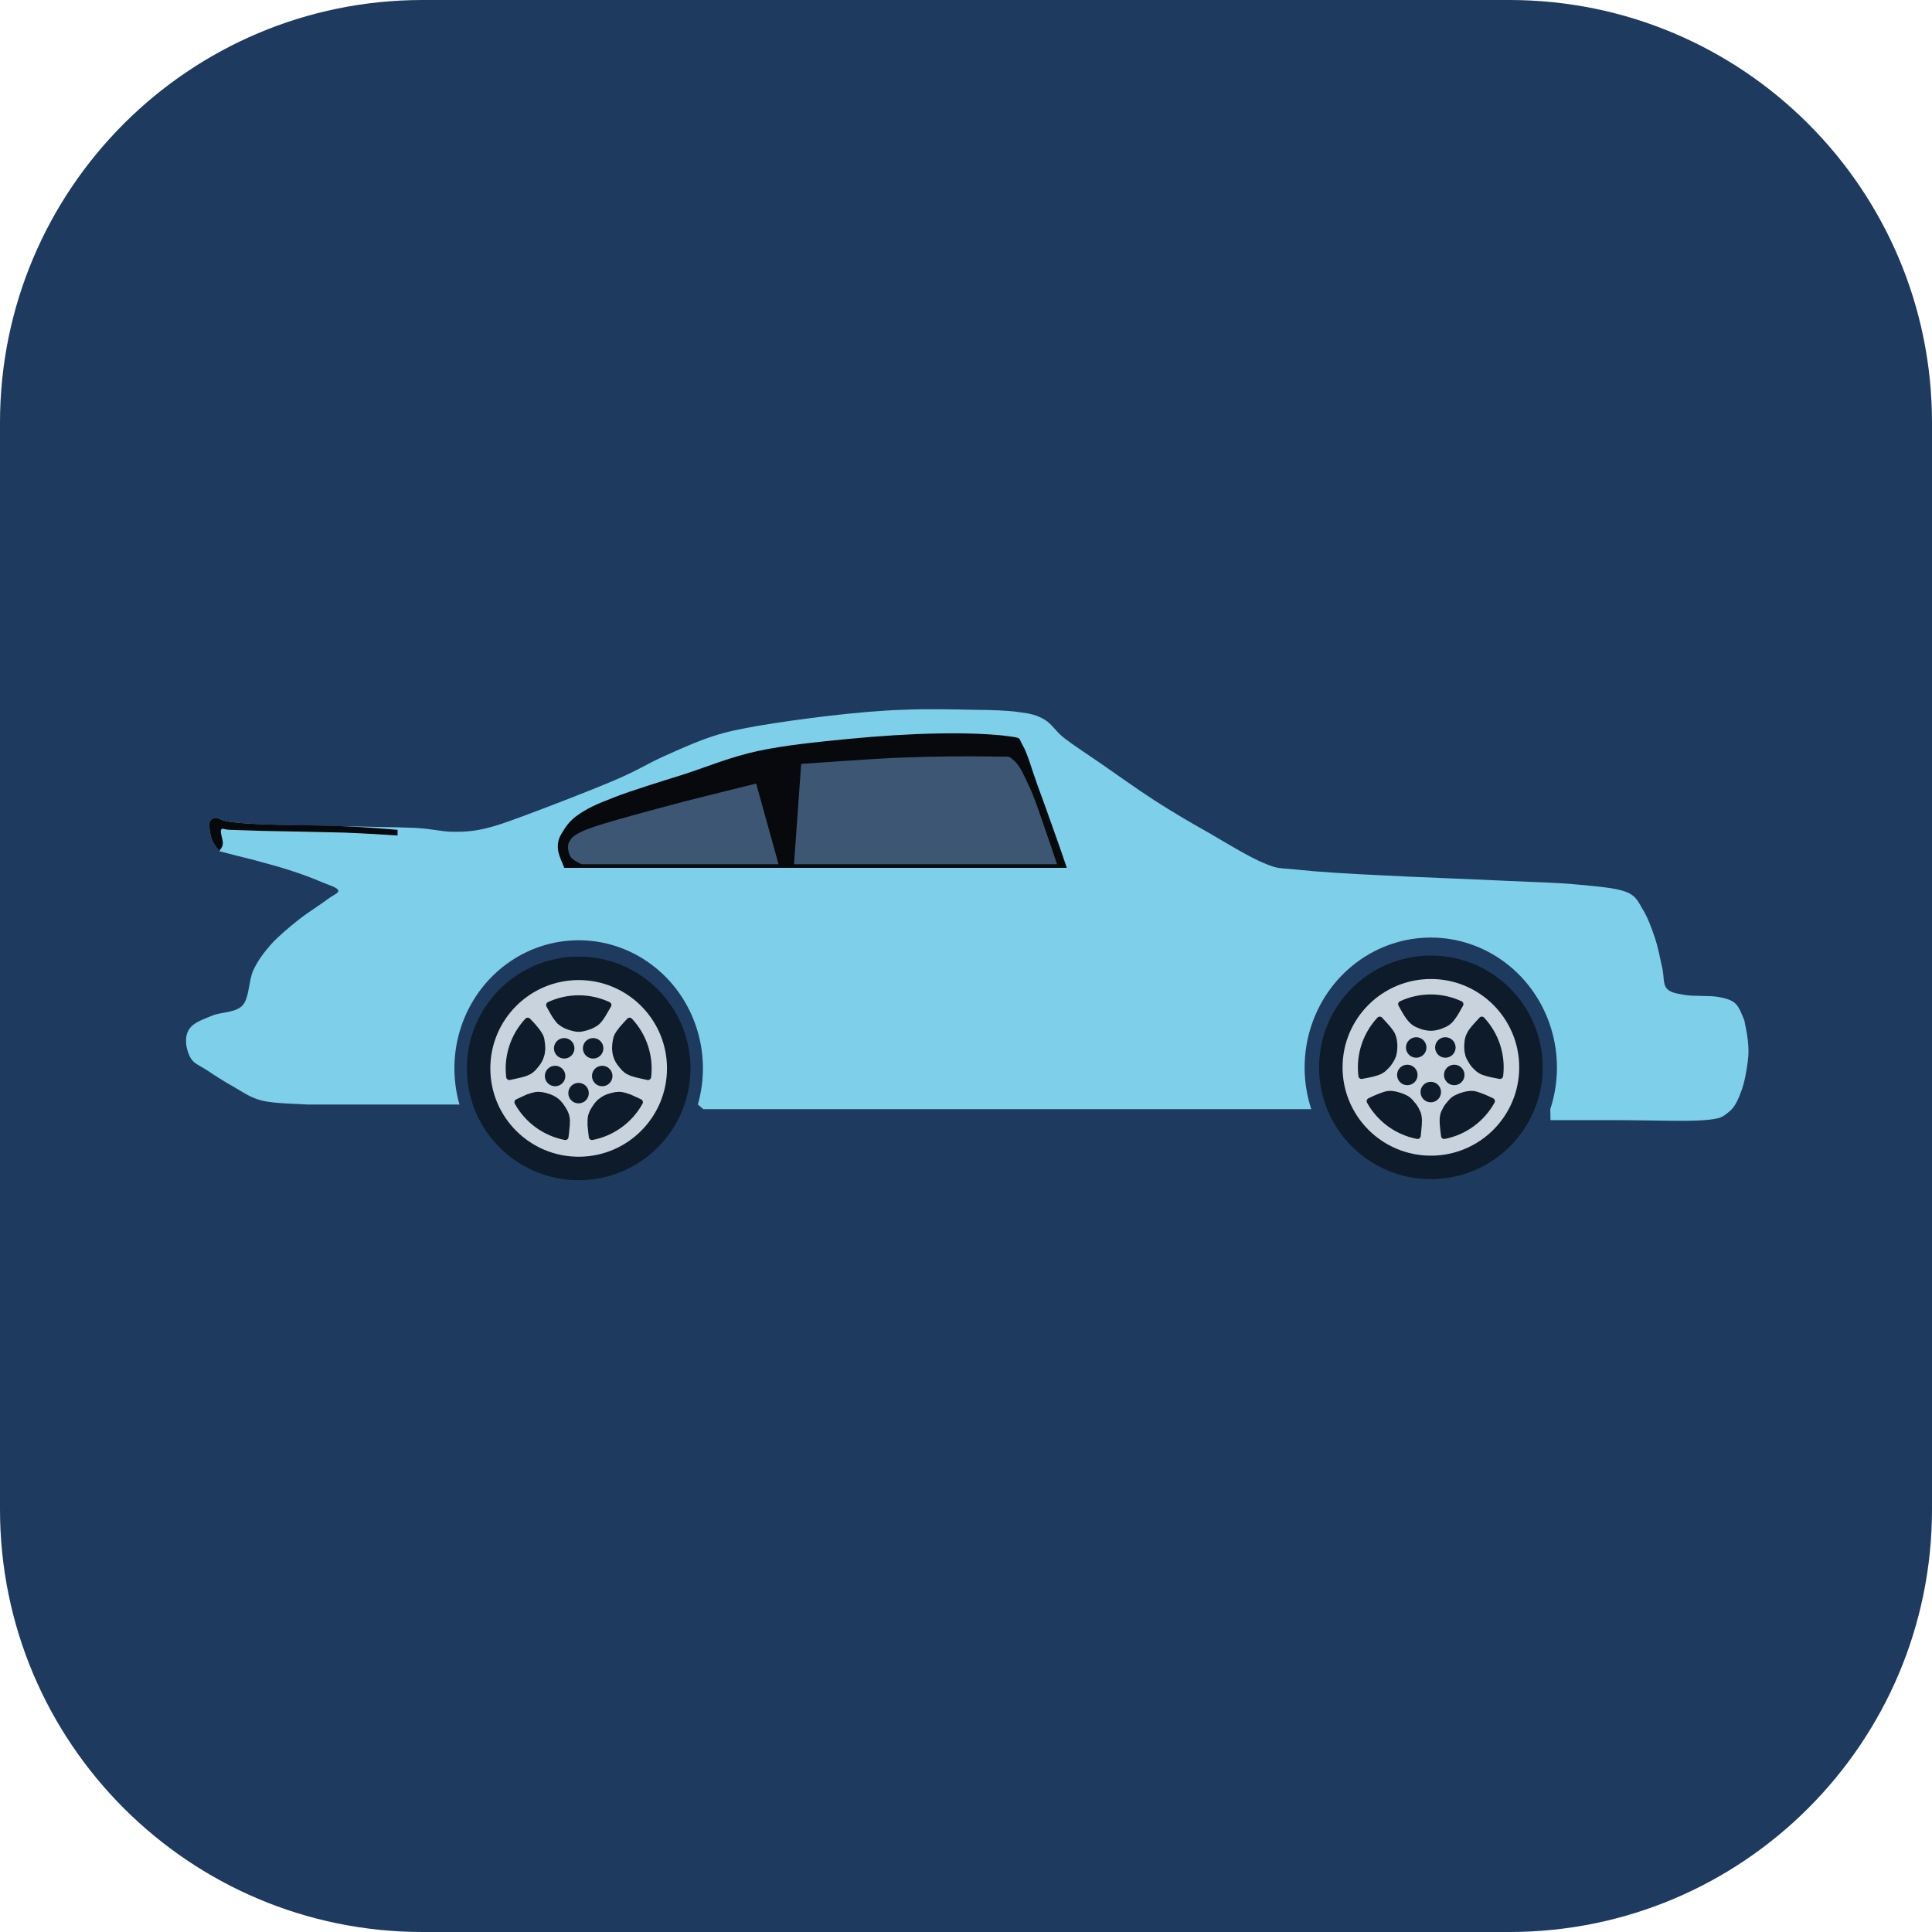
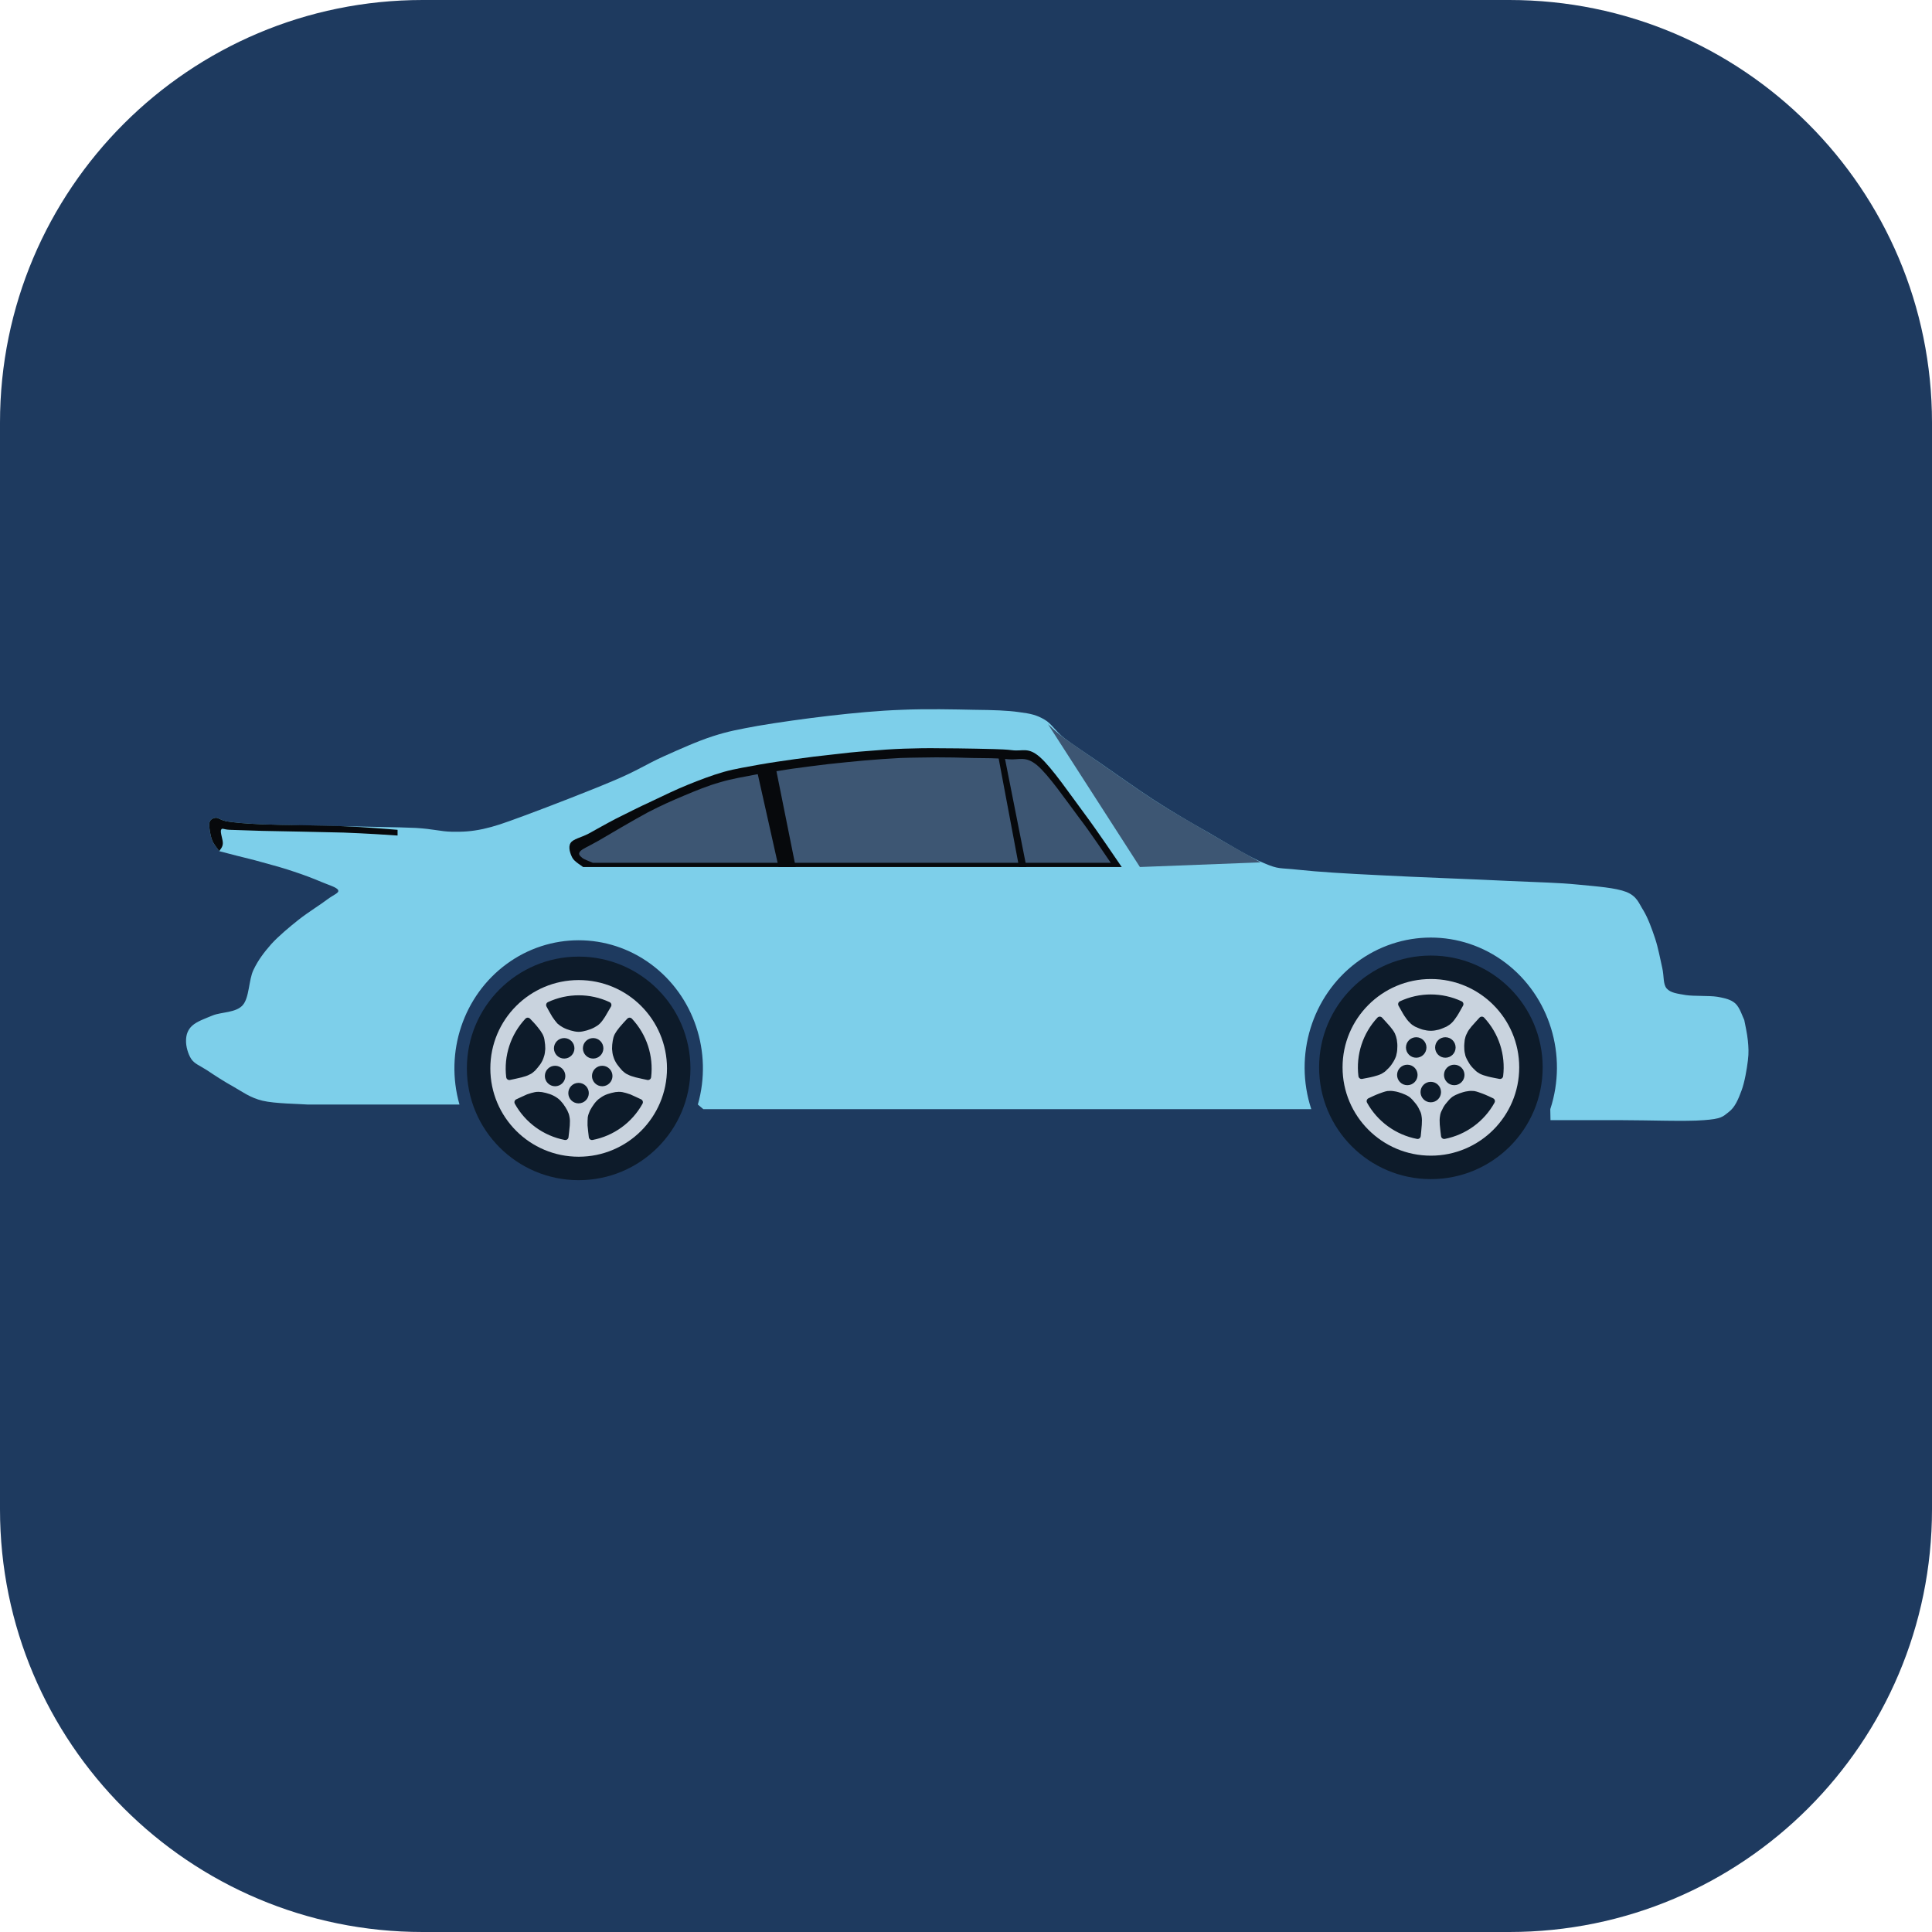
<svg xmlns="http://www.w3.org/2000/svg" viewBox="0 0 64 64">
  <style>.logo-body{fill:#7DCFEA}.logo-trim{fill:#07090C}.logo-glass{fill:#3D5673}.logo-wheel{fill:#0D1B2A}.logo-rim{fill:#C9D3DE}.logo-hole{fill:#0D1B2A;stroke:#0D1B2A;stroke-width:.3;stroke-linejoin:round}</style>
  <rect width="64" height="64" rx="14" fill="#1E3A5F" />
  <g transform="translate(4 21) scale(0.7)">
    <path class="logo-body" d="M76.83 18.27C76.76 18.14 76.62 17.67 76.4 17.48C76.19 17.3 75.94 17.24 75.55 17.17C75.16 17.11 74.46 17.15 74.06 17.09C73.66 17.02 73.35 16.99 73.16 16.78C72.98 16.57 73.04 16.21 72.95 15.81C72.86 15.42 72.76 14.86 72.61 14.41C72.46 13.96 72.28 13.46 72.06 13.09C71.83 12.73 71.76 12.42 71.25 12.21C70.73 12.01 69.87 11.95 68.94 11.86C68.02 11.77 67.26 11.76 65.7 11.69C64.15 11.61 61.27 11.51 59.61 11.42C57.95 11.34 56.65 11.26 55.73 11.16C54.81 11.06 54.82 11.15 54.11 10.85C53.4 10.56 52.33 9.9 51.47 9.4C50.6 8.91 49.76 8.42 48.91 7.87C48.06 7.32 47.06 6.6 46.35 6.11C45.64 5.62 45.09 5.27 44.65 4.93C44.21 4.58 44.06 4.25 43.71 4.05C43.35 3.84 43.07 3.77 42.51 3.7C41.96 3.62 41.31 3.6 40.38 3.59C39.46 3.57 38.11 3.54 36.97 3.59C35.84 3.63 34.7 3.74 33.56 3.87C32.43 4 31.08 4.19 30.15 4.35C29.23 4.52 28.77 4.6 28.02 4.84C27.28 5.08 26.46 5.45 25.68 5.8C24.9 6.15 24.43 6.48 23.33 6.94C22.23 7.41 20.1 8.23 19.07 8.61C18.04 8.99 17.72 9.1 17.15 9.23C16.58 9.35 16.19 9.37 15.66 9.36C15.13 9.35 14.81 9.23 13.96 9.18C13.1 9.14 11.75 9.13 10.54 9.1C9.34 9.07 7.62 9.05 6.71 9.01C5.8 8.97 5.46 8.93 5.09 8.88C4.72 8.83 4.64 8.69 4.49 8.7C4.34 8.72 4.22 8.79 4.19 8.96C4.17 9.14 4.24 9.54 4.32 9.75C4.4 9.97 4.61 10.19 4.66 10.28C4.8 10.32 5.17 10.41 5.51 10.5C5.86 10.59 6.26 10.68 6.71 10.81C7.16 10.93 7.74 11.09 8.2 11.25C8.66 11.4 9.13 11.58 9.48 11.73C9.83 11.88 10.24 11.99 10.29 12.13C10.34 12.26 10.09 12.33 9.78 12.56C9.47 12.8 8.85 13.18 8.41 13.53C7.97 13.88 7.49 14.28 7.13 14.67C6.78 15.07 6.51 15.42 6.28 15.9C6.05 16.38 6.09 17.21 5.77 17.57C5.45 17.93 4.76 17.89 4.36 18.05C3.97 18.21 3.6 18.34 3.38 18.54C3.17 18.73 3.09 18.98 3.09 19.24C3.08 19.5 3.18 19.88 3.34 20.12C3.5 20.35 3.73 20.42 4.07 20.64C4.4 20.86 4.9 21.19 5.34 21.43C5.78 21.68 6.13 21.95 6.71 22.09C7.29 22.23 8.48 22.24 8.84 22.27L16.03 22.27A5.88 6.06 0 1 1 27.31 22.27L27.57 22.49L56.34 22.49A5.97 6.15 0 1 1 67.65 22.49L67.66 23.01C68.23 23.01 69.87 23.01 71.07 23.01C72.28 23.01 74.07 23.08 74.91 23.01C75.75 22.95 75.81 22.85 76.1 22.62C76.4 22.39 76.55 22.01 76.7 21.61C76.85 21.21 76.95 20.6 77 20.2C77.05 19.81 77.03 19.56 77 19.24C76.97 18.92 76.86 18.43 76.83 18.27Z" />
-     <path class="logo-trim" d="M44.77 11.07C44.67 10.76 44.37 9.89 44.13 9.23C43.9 8.57 43.61 7.78 43.37 7.12C43.13 6.46 42.91 5.66 42.69 5.28C42.46 4.9 42.67 4.93 42 4.84C41.34 4.74 39.94 4.68 38.68 4.71C37.41 4.73 35.84 4.83 34.42 4.97C33 5.11 31.45 5.26 30.15 5.54C28.86 5.82 27.79 6.27 26.66 6.64C25.52 7 24.17 7.41 23.33 7.74C22.49 8.06 22.04 8.28 21.63 8.57C21.22 8.85 21.02 9.18 20.86 9.45C20.7 9.72 20.67 9.92 20.69 10.19C20.71 10.46 20.94 10.93 20.99 11.07Z" />
-     <path class="logo-glass" d="M44.31 10.9C44.21 10.6 43.92 9.74 43.71 9.14C43.5 8.54 43.27 7.82 43.03 7.3C42.78 6.77 42.56 6.23 42.26 5.98C41.96 5.73 42.12 5.83 41.24 5.8C40.36 5.78 38.48 5.79 36.97 5.85C35.47 5.91 33 6.1 32.2 6.15L31.86 10.9ZM30.07 7.08C29.51 7.22 27.84 7.63 26.74 7.91C25.65 8.2 24.33 8.55 23.5 8.79C22.68 9.03 22.18 9.18 21.8 9.36C21.41 9.54 21.29 9.69 21.2 9.89C21.12 10.08 21.19 10.38 21.29 10.55C21.39 10.71 21.71 10.84 21.8 10.9L31.13 10.9Z" />
-     <path class="logo-trim" d="M13.1 9.27C12.68 9.24 11.61 9.14 10.54 9.1C9.48 9.05 7.62 9.05 6.71 9.01C5.8 8.97 5.46 8.93 5.09 8.88C4.72 8.83 4.64 8.69 4.49 8.7C4.34 8.72 4.22 8.79 4.19 8.96C4.17 9.14 4.24 9.54 4.32 9.75C4.4 9.97 4.61 10.19 4.66 10.28C4.69 10.22 4.82 10.1 4.83 9.93C4.85 9.76 4.69 9.38 4.75 9.27C4.8 9.16 4.85 9.26 5.17 9.27C5.5 9.28 5.81 9.29 6.71 9.32C7.6 9.34 9.48 9.37 10.54 9.4C11.61 9.44 12.68 9.51 13.1 9.54Z" />
+     <path class="logo-trim" d="M47.37 11.03C47.08 10.61 46.25 9.37 45.61 8.51C44.96 7.64 44.07 6.33 43.5 5.83C42.93 5.33 42.68 5.57 42.17 5.5C41.67 5.44 41.04 5.45 40.47 5.43C39.9 5.42 39.33 5.41 38.76 5.41C38.2 5.4 37.63 5.41 37.06 5.43C36.49 5.45 35.92 5.49 35.35 5.54C34.79 5.58 34.22 5.64 33.65 5.71C33.08 5.77 32.51 5.84 31.94 5.92C31.38 6 30.81 6.08 30.24 6.18C29.67 6.29 29.1 6.37 28.53 6.53C27.97 6.69 27.4 6.91 26.83 7.14C26.26 7.37 25.69 7.65 25.12 7.92C24.55 8.18 23.92 8.5 23.42 8.75C22.92 9.01 22.49 9.26 22.14 9.45C21.78 9.64 21.41 9.7 21.29 9.89C21.16 10.08 21.27 10.4 21.37 10.59C21.47 10.78 21.8 10.96 21.88 11.03Z" />
+     <path class="logo-glass" d="M46.85 10.83C46.6 10.47 45.93 9.45 45.34 8.68C44.76 7.91 43.91 6.67 43.36 6.21C42.8 5.75 42.51 5.98 42 5.93C41.49 5.87 40.87 5.88 40.3 5.87C39.73 5.85 39.16 5.84 38.59 5.84C38.02 5.85 37.46 5.85 36.89 5.87C36.32 5.9 35.75 5.94 35.18 5.99C34.61 6.04 34.05 6.1 33.48 6.16C32.91 6.23 32.34 6.3 31.77 6.38C31.2 6.47 30.64 6.55 30.07 6.65C29.5 6.76 28.93 6.85 28.36 7.02C27.79 7.18 27.23 7.41 26.66 7.65C26.09 7.89 25.63 8.09 24.95 8.44C24.28 8.8 23.13 9.48 22.6 9.79C22.07 10.09 21.88 10.15 21.75 10.28C21.62 10.42 21.73 10.5 21.83 10.59C21.93 10.68 22.26 10.79 22.34 10.83ZM53.94 10.81C53.53 10.57 52.3 9.89 51.47 9.4C50.63 8.91 49.76 8.42 48.91 7.87C48.06 7.32 47.06 6.6 46.35 6.11C45.64 5.62 45.06 5.23 44.65 4.93C44.23 4.62 44.01 4.38 43.88 4.27L48.23 11.03Z" />
+     <path class="logo-trim" d="M13.1 9.27C12.68 9.24 11.61 9.14 10.54 9.1C9.48 9.05 7.62 9.05 6.71 9.01C5.8 8.97 5.46 8.93 5.09 8.88C4.72 8.83 4.64 8.69 4.49 8.7C4.34 8.72 4.22 8.79 4.19 8.96C4.17 9.14 4.24 9.54 4.32 9.75C4.4 9.97 4.61 10.19 4.66 10.28C4.69 10.22 4.82 10.1 4.83 9.93C4.85 9.76 4.69 9.38 4.75 9.27C4.8 9.16 4.85 9.26 5.17 9.27C5.5 9.28 5.81 9.29 6.71 9.32C7.6 9.34 9.48 9.37 10.54 9.4C11.61 9.44 12.68 9.51 13.1 9.54ZM31.94 11.03L31.13 11.03L30.07 6.3L30.96 6.15ZM42.86 11.03L42.51 11.03L41.53 5.81L41.83 5.83Z" />
    <circle class="logo-wheel" cx="62.0" cy="20.51" r="5.29" />
    <circle class="logo-rim" cx="62.0" cy="20.51" r="4.18" />
    <circle class="logo-wheel" cx="21.67" cy="20.56" r="5.29" />
    <circle class="logo-rim" cx="21.67" cy="20.56" r="4.18" />
    <path class="logo-hole" d="M63.39 17.52C63.34 17.6 63.2 17.87 63.12 17.99C63.03 18.12 62.97 18.21 62.9 18.28C62.82 18.36 62.76 18.4 62.67 18.45C62.57 18.49 62.45 18.55 62.34 18.58C62.22 18.61 62.11 18.63 62 18.63C61.88 18.63 61.77 18.61 61.65 18.58C61.54 18.55 61.42 18.49 61.32 18.45C61.23 18.4 61.17 18.36 61.1 18.28C61.02 18.21 60.96 18.12 60.87 17.99C60.79 17.87 60.65 17.6 60.6 17.52A3.3 3.3 0 0 1 63.39 17.52ZM63.02 19.57a0.33 0.33 0 1 0 -0.67 0a0.33 0.33 0 1 0 0.67 0ZM65.27 20.91C65.18 20.89 64.88 20.84 64.74 20.8C64.59 20.76 64.49 20.73 64.39 20.68C64.3 20.63 64.24 20.59 64.17 20.51C64.09 20.44 64 20.34 63.94 20.24C63.88 20.14 63.82 20.04 63.78 19.93C63.75 19.82 63.73 19.71 63.73 19.59C63.72 19.47 63.74 19.34 63.75 19.23C63.77 19.13 63.79 19.06 63.84 18.97C63.88 18.87 63.95 18.78 64.04 18.67C64.14 18.55 64.35 18.33 64.41 18.26A3.3 3.3 0 0 1 65.27 20.91ZM63.44 20.87a0.33 0.33 0 1 0 -0.67 0a0.33 0.33 0 1 0 0.67 0ZM62.63 23.75C62.62 23.66 62.58 23.36 62.57 23.21C62.56 23.06 62.56 22.95 62.58 22.84C62.59 22.74 62.62 22.67 62.67 22.58C62.71 22.48 62.78 22.37 62.86 22.28C62.93 22.19 63.01 22.1 63.1 22.03C63.19 21.97 63.3 21.92 63.41 21.88C63.52 21.84 63.65 21.8 63.75 21.79C63.86 21.77 63.93 21.77 64.03 21.78C64.14 21.8 64.24 21.84 64.38 21.89C64.52 21.94 64.8 22.07 64.88 22.11A3.3 3.3 0 0 1 62.63 23.75ZM62.33 21.68a0.33 0.33 0 1 0 -0.67 0a0.33 0.33 0 1 0 0.67 0ZM59.11 22.11C59.19 22.07 59.47 21.94 59.61 21.89C59.75 21.84 59.85 21.8 59.96 21.78C60.06 21.77 60.13 21.77 60.24 21.79C60.34 21.8 60.47 21.84 60.58 21.88C60.69 21.92 60.8 21.97 60.89 22.03C60.98 22.1 61.06 22.19 61.13 22.28C61.21 22.37 61.28 22.48 61.32 22.58C61.37 22.67 61.4 22.74 61.41 22.84C61.43 22.95 61.43 23.06 61.42 23.21C61.41 23.36 61.38 23.66 61.37 23.75A3.3 3.3 0 0 1 59.11 22.11ZM61.22 20.87a0.33 0.33 0 1 0 -0.67 0a0.33 0.33 0 1 0 0.67 0ZM59.58 18.26C59.64 18.33 59.85 18.55 59.95 18.67C60.04 18.78 60.11 18.87 60.16 18.97C60.2 19.06 60.22 19.13 60.24 19.23C60.26 19.34 60.27 19.47 60.26 19.59C60.26 19.71 60.24 19.82 60.21 19.93C60.17 20.04 60.12 20.14 60.05 20.24C59.99 20.34 59.9 20.44 59.82 20.51C59.75 20.59 59.69 20.63 59.6 20.68C59.5 20.73 59.4 20.76 59.25 20.8C59.11 20.84 58.81 20.89 58.72 20.91A3.3 3.3 0 0 1 59.58 18.26ZM61.64 19.57a0.33 0.33 0 1 0 -0.67 0a0.33 0.33 0 1 0 0.67 0ZM23.07 17.56C23.02 17.64 22.87 17.91 22.79 18.04C22.71 18.16 22.65 18.25 22.57 18.33C22.5 18.4 22.43 18.44 22.34 18.49C22.25 18.54 22.12 18.59 22.01 18.62C21.9 18.65 21.78 18.68 21.67 18.68C21.56 18.68 21.44 18.65 21.33 18.62C21.22 18.59 21.09 18.54 21 18.49C20.91 18.44 20.85 18.4 20.77 18.33C20.7 18.25 20.63 18.16 20.55 18.04C20.47 17.91 20.32 17.64 20.28 17.56A3.3 3.3 0 0 1 23.07 17.56ZM22.69 19.61a0.33 0.33 0 1 0 -0.67 0a0.33 0.33 0 1 0 0.67 0ZM24.95 20.96C24.86 20.94 24.56 20.88 24.41 20.84C24.27 20.8 24.16 20.77 24.07 20.72C23.97 20.68 23.92 20.63 23.84 20.56C23.77 20.48 23.68 20.38 23.61 20.28C23.55 20.19 23.49 20.08 23.46 19.97C23.42 19.87 23.41 19.75 23.4 19.63C23.4 19.52 23.41 19.38 23.43 19.28C23.45 19.18 23.46 19.11 23.51 19.01C23.56 18.92 23.62 18.83 23.72 18.71C23.82 18.59 24.02 18.37 24.08 18.31A3.3 3.3 0 0 1 24.95 20.96ZM23.12 20.92a0.33 0.33 0 1 0 -0.67 0a0.33 0.33 0 1 0 0.67 0ZM22.3 23.8C22.29 23.7 22.25 23.4 22.24 23.25C22.24 23.1 22.24 22.99 22.25 22.89C22.27 22.78 22.3 22.72 22.34 22.62C22.39 22.53 22.46 22.41 22.53 22.32C22.6 22.23 22.68 22.14 22.78 22.08C22.87 22.01 22.97 21.96 23.08 21.92C23.19 21.88 23.32 21.85 23.43 21.83C23.53 21.82 23.6 21.81 23.71 21.83C23.81 21.85 23.92 21.88 24.06 21.93C24.2 21.99 24.47 22.12 24.56 22.16A3.3 3.3 0 0 1 22.3 23.8ZM22 21.73a0.33 0.33 0 1 0 -0.67 0a0.33 0.33 0 1 0 0.67 0ZM18.78 22.16C18.87 22.12 19.14 21.99 19.28 21.93C19.42 21.88 19.53 21.85 19.63 21.83C19.74 21.81 19.81 21.82 19.91 21.83C20.02 21.85 20.15 21.88 20.26 21.92C20.37 21.96 20.47 22.01 20.57 22.08C20.66 22.14 20.74 22.23 20.81 22.32C20.88 22.41 20.95 22.53 21 22.62C21.05 22.72 21.07 22.78 21.09 22.89C21.11 22.99 21.11 23.1 21.1 23.25C21.09 23.4 21.05 23.7 21.04 23.8A3.3 3.3 0 0 1 18.78 22.16ZM20.89 20.92a0.33 0.33 0 1 0 -0.67 0a0.33 0.33 0 1 0 0.67 0ZM19.26 18.31C19.32 18.37 19.53 18.59 19.62 18.71C19.72 18.83 19.78 18.92 19.83 19.01C19.88 19.11 19.9 19.18 19.91 19.28C19.93 19.38 19.94 19.52 19.94 19.63C19.93 19.75 19.92 19.87 19.88 19.97C19.85 20.08 19.79 20.19 19.73 20.28C19.66 20.38 19.57 20.48 19.5 20.56C19.42 20.63 19.37 20.68 19.27 20.72C19.18 20.77 19.08 20.8 18.93 20.84C18.78 20.88 18.48 20.94 18.39 20.96A3.3 3.3 0 0 1 19.26 18.31ZM21.32 19.61a0.33 0.33 0 1 0 -0.67 0a0.33 0.33 0 1 0 0.67 0Z" />
  </g>
</svg>
